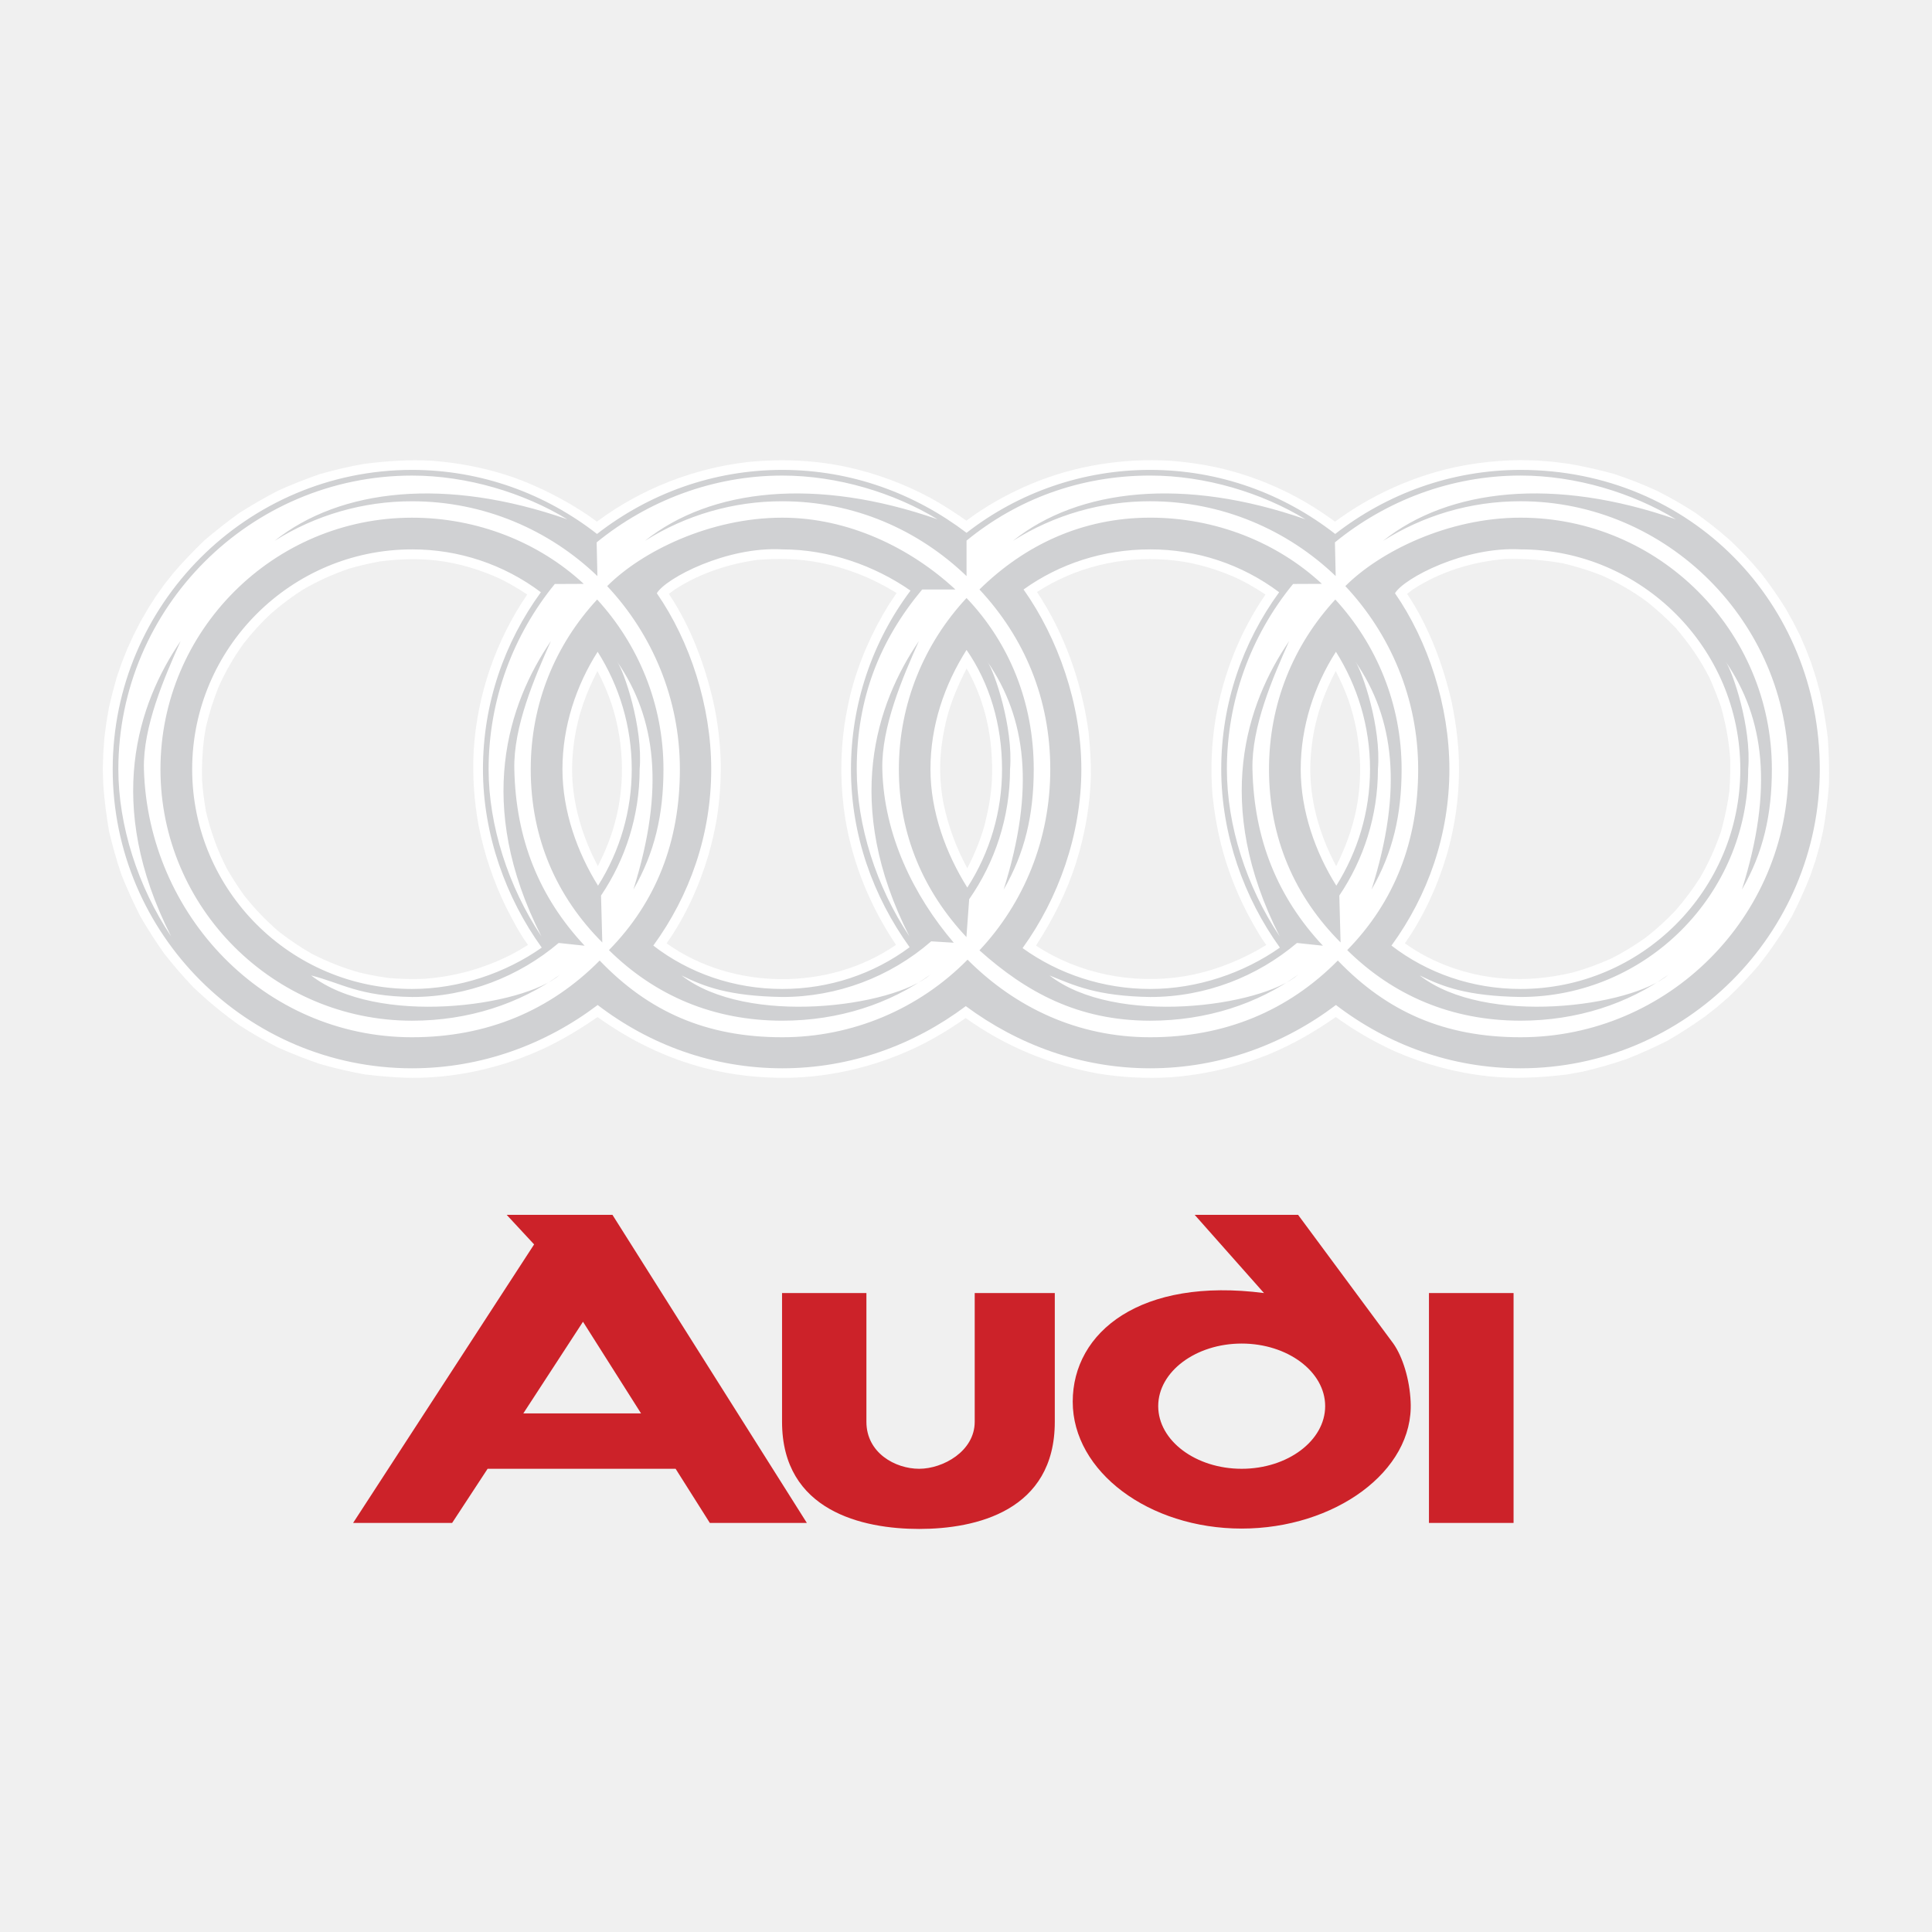
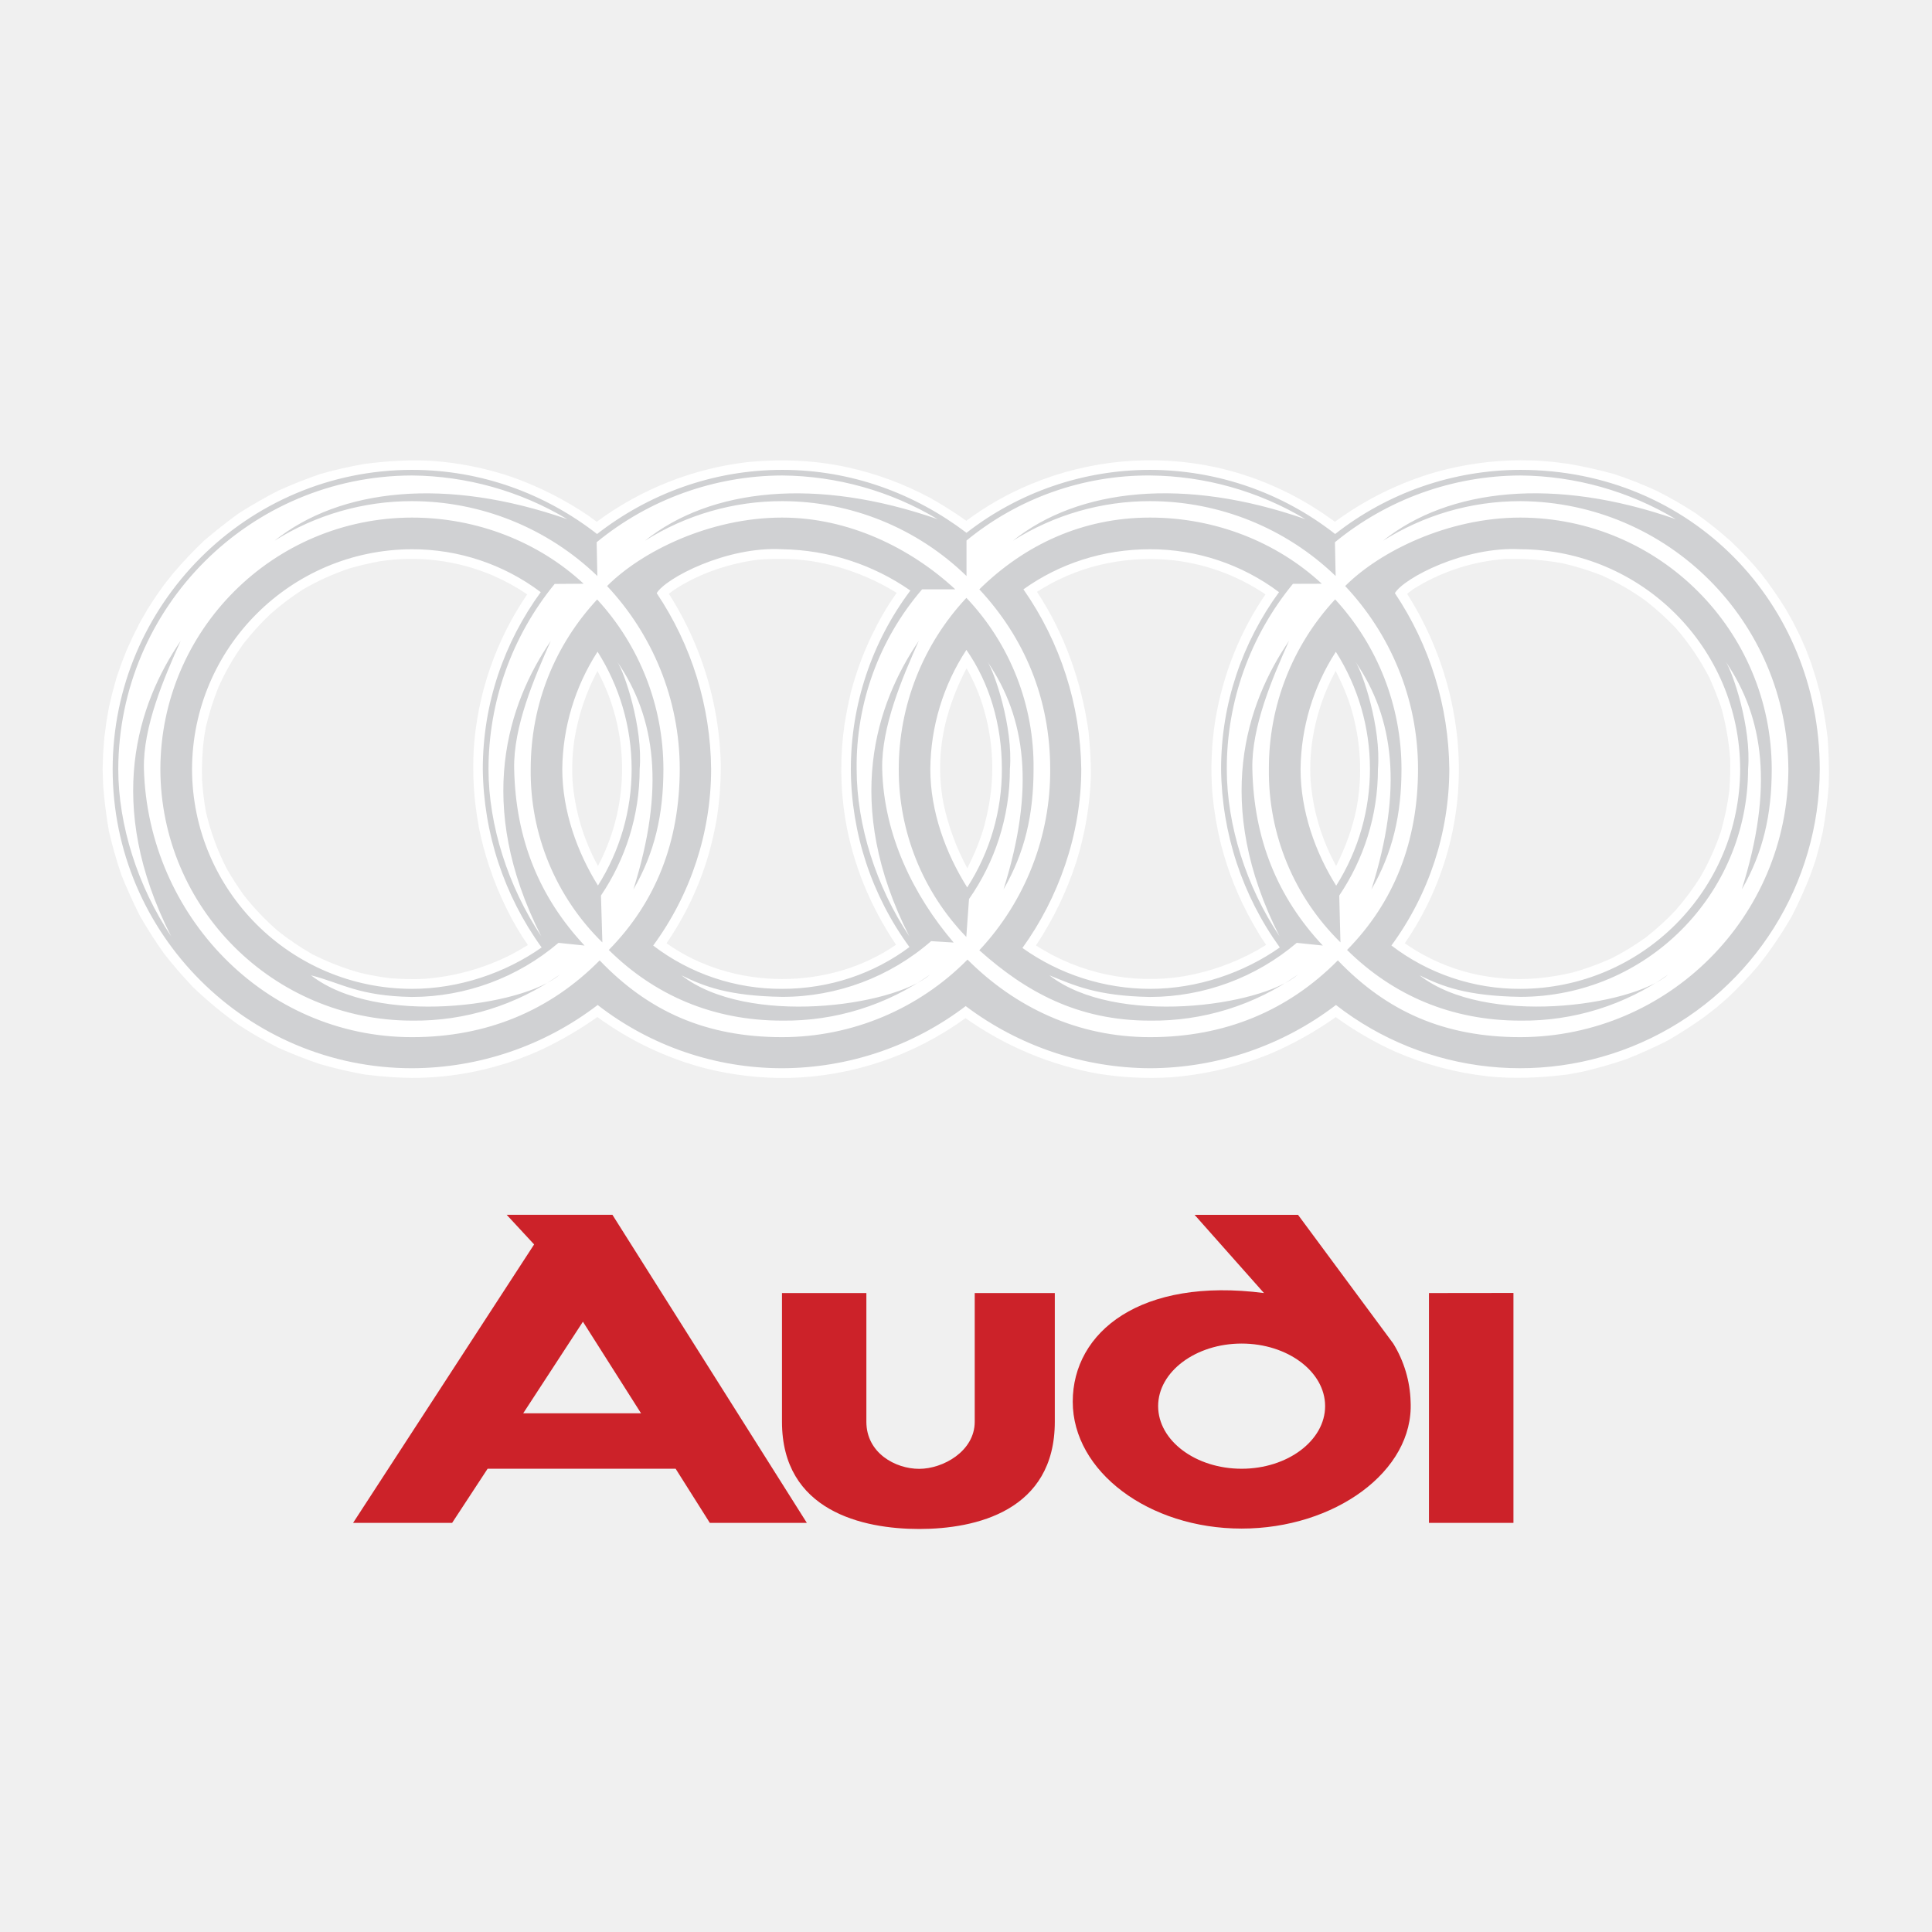
- <svg xmlns="http://www.w3.org/2000/svg" width="2500" height="2500" viewBox="0 0 192.756 192.756">
+ <svg xmlns="http://www.w3.org/2000/svg" width="2500" height="2500" viewBox="0 0 192.76 192.76">
  <g fill-rule="evenodd" clip-rule="evenodd">
-     <path d="M151.009 129.008v22.936h-8.442v-22.936h8.442zm-27.126 5.039c4.577 0 8.329 2.802 8.329 6.24 0 3.452-3.752 6.254-8.329 6.254s-8.328-2.802-8.328-6.254c0-3.438 3.751-6.24 8.328-6.24zm2.226-5.039l-6.916-7.804h10.317l9.504 12.843c.926 1.313 1.626 3.552 1.726 5.803.339 6.94-7.59 12.656-16.857 12.656s-16.857-5.69-16.857-12.656c-.001-6.978 6.802-12.431 19.083-10.842zm-39.667 12.844c0 3.113 2.888 4.689 5.264 4.689 2.376 0 5.541-1.751 5.541-4.689v-12.844h7.99v12.844c0 8.903-7.878 10.691-13.531 10.691-5.64 0-13.681-1.788-13.681-10.691v-12.844h8.417v12.844zm-25.338-20.648L80.5 151.943h-9.68l-3.414-5.402H48.649l-3.54 5.402H35.23l18.058-27.788-2.737-2.951h10.553zm2.852 19.809H52.213l5.953-9.142 5.79 9.142z" fill="#cc2229" />
-     <path d="M149.982 97.618c2.376.188 4.602-.051 6.928-.588a27.719 27.719 0 0 0 3.852-1.401 26.115 26.115 0 0 0 3.452-2.101 26.57 26.57 0 0 0 2.977-2.714 27.33 27.33 0 0 0 2.413-3.226c.875-1.489 1.538-2.989 2.102-4.627.375-1.363.662-2.688.838-4.077.075-1.087.1-2.139.075-3.214-.125-1.788-.438-3.426-.913-5.151a39.54 39.54 0 0 0-1.127-2.852c-.937-1.851-2.037-3.439-3.388-5.015a27.994 27.994 0 0 0-2.977-2.702 24.546 24.546 0 0 0-4.377-2.527 28.242 28.242 0 0 0-3.926-1.225 28.427 28.427 0 0 0-5.741-.425c-3.227.262-6.466 1.25-9.192 3.026-.187.137-.399.312-.587.449 2.151 3.24 3.576 7.016 4.439 10.78.25 1.213.45 2.428.575 3.652.412 3.888.025 7.828-1.051 11.58-.913 3.089-2.326 6.215-4.189 8.854 2.826 2.029 6.366 3.253 9.817 3.504zM134.513 69.78a23.612 23.612 0 0 0-1.25-2.826c-1.126 2.126-1.938 4.389-2.302 6.778-.199 1.362-.287 2.739-.199 4.127.187 2.964 1.139 5.939 2.551 8.554.9-1.813 1.576-3.603 1.988-5.59.688-3.402.475-7.004-.552-10.331l-.236-.712zM118.08 97.419c2.639-.438 5.016-1.327 7.354-2.603l.899-.537c-.5-.676-.938-1.451-1.351-2.177a32.134 32.134 0 0 1-3.177-7.928 34.409 34.409 0 0 1-.838-4.914 31.32 31.32 0 0 1 .301-7.492c.763-4.489 2.427-8.703 4.988-12.455-1.087-.713-2.213-1.376-3.413-1.876-2.038-.851-4.189-1.426-6.402-1.589-4.603-.35-9.104.713-12.981 3.215 2.751 4.139 4.452 8.991 5.14 13.906.15 1.488.25 2.901.238 4.401-.075 2.94-.575 5.804-1.451 8.617-.938 2.989-2.326 5.729-4.026 8.354 4.302 2.827 9.629 3.878 14.719 3.078zM97.782 69.593a18.85 18.85 0 0 0-1.337-2.901c-.799 1.538-1.488 3.126-1.938 4.79-.438 1.712-.712 3.477-.712 5.252.012 1.126.112 2.264.325 3.364a23.577 23.577 0 0 0 2.389 6.528c.699-1.364 1.3-2.789 1.712-4.265.375-1.489.651-2.927.739-4.452.087-2.077-.063-4.152-.539-6.166-.162-.713-.4-1.462-.639-2.15zm-12.928-.35c.812-3.189 2.113-6.14 3.838-8.942l.664-.987.1-.15c-2.39-1.476-4.953-2.501-7.716-3.039-2.001-.388-4.177-.426-6.204-.263-2.825.401-5.515 1.277-7.94 2.777-.288.188-.601.4-.863.612 2.165 3.24 3.576 7.016 4.44 10.78a32.57 32.57 0 0 1 .738 6.104 33.206 33.206 0 0 1-.4 5.564 35.253 35.253 0 0 1-.814 3.564c-.912 3.089-2.326 6.215-4.189 8.854 6.59 4.716 16.22 4.765 22.886.15-2.551-3.814-4.29-8.004-5.052-12.531a31.427 31.427 0 0 1-.087-9.442c.16-1.026.36-2.038.599-3.051zm-24.125.199a22.635 22.635 0 0 0-1.125-2.488c-1.113 2.126-1.927 4.389-2.289 6.778-.201 1.362-.289 2.739-.201 4.127.189 2.964 1.139 5.939 2.539 8.554.676-1.363 1.251-2.701 1.651-4.177 1.176-4.09.951-8.803-.575-12.794zM47.748 82.361a32.16 32.16 0 0 1-.487-7.516 31.181 31.181 0 0 1 5.34-15.532c-1.076-.713-2.214-1.376-3.402-1.876-2.051-.851-4.202-1.426-6.403-1.589-1.638-.125-3.264-.036-4.89.163a31.602 31.602 0 0 0-3.039.713 24.933 24.933 0 0 0-4.639 2.101 26.277 26.277 0 0 0-3.214 2.413 25.585 25.585 0 0 0-2.714 2.978 23.81 23.81 0 0 0-2.514 4.377 27.617 27.617 0 0 0-1.238 3.926l-.175 1.038a26.969 26.969 0 0 0-.212 4.252c.063 1.063.212 2.101.388 3.151.488 2.051 1.139 3.877 2.114 5.753a32.59 32.59 0 0 0 1.639 2.55c1.05 1.352 2.176 2.514 3.464 3.64a28.623 28.623 0 0 0 3.352 2.264c1.538.776 3.088 1.4 4.752 1.863 1 .237 2.051.438 3.076.562 1.15.075 2.263.125 3.401.062a22.598 22.598 0 0 0 8.73-2.451l.712-.388.888-.537c-.838-1.151-1.539-2.501-2.189-3.777a33.155 33.155 0 0 1-2.74-8.14zm122.356 19.058a46.036 46.036 0 0 1-3.739 2.414 47.953 47.953 0 0 1-4.102 1.838c-1.439.488-2.89.913-4.378 1.251l-1.513.275c-2.651.325-5.315.463-7.967.175a31.769 31.769 0 0 1-9.229-2.476 34.176 34.176 0 0 1-5.903-3.427c-2.063 1.438-4.19 2.677-6.515 3.652a32.514 32.514 0 0 1-10.018 2.362 32.862 32.862 0 0 1-7.191-.375c-4.765-.862-9.253-2.713-13.205-5.539-1.688 1.188-3.452 2.251-5.34 3.113-3.901 1.776-8.029 2.752-12.318 2.852-2.826.037-5.628-.263-8.38-.975-3.876-1.014-7.416-2.739-10.691-5.091-1.727 1.2-3.465 2.251-5.353 3.139-3.915 1.813-8.191 2.839-12.506 2.927-1.801.025-3.564-.125-5.34-.338a45.403 45.403 0 0 1-4.478-1.038 48.893 48.893 0 0 1-4.202-1.65 43.473 43.473 0 0 1-3.864-2.227 41.354 41.354 0 0 1-4.565-3.764 46.635 46.635 0 0 1-2.913-3.364 47.3 47.3 0 0 1-2.401-3.739 52.721 52.721 0 0 1-1.863-4.103 47.177 47.177 0 0 1-1.25-4.376 47.868 47.868 0 0 1-.575-4.615l-.05-1.576.05-1.588.112-1.563.201-1.539.262-1.513.363-1.501.4-1.45.487-1.425.563-1.413.625-1.363.675-1.326.75-1.301.788-1.239.863-1.212.913-1.15c.975-1.137 2-2.2 3.063-3.227a53.523 53.523 0 0 1 3.502-2.751 51.474 51.474 0 0 1 3.864-2.227 49.655 49.655 0 0 1 4.202-1.664c1.477-.413 2.964-.776 4.478-1.024 2.214-.276 4.439-.426 6.666-.3 2.826.212 5.577.762 8.229 1.688a34.166 34.166 0 0 1 7.316 3.727l.512.363.413.3c4.415-3.289 9.705-5.351 15.183-5.965 3.276-.312 6.59-.176 9.816.525a32.144 32.144 0 0 1 8.266 3.064c1.251.689 2.439 1.464 3.602 2.276 1.964-1.476 4.165-2.701 6.429-3.651 4.339-1.839 9.179-2.602 13.894-2.326 1.514.112 3.052.325 4.527.637a30.964 30.964 0 0 1 9.954 4.09c.663.424 1.351.888 1.976 1.35a31.807 31.807 0 0 1 10.093-4.964c2.751-.788 5.54-1.138 8.404-1.176l1.625.038 1.613.126 1.575.2a46.96 46.96 0 0 1 4.553 1.024 40.83 40.83 0 0 1 4.239 1.664 39.67 39.67 0 0 1 3.877 2.227c1.2.862 2.351 1.762 3.464 2.751a38.5 38.5 0 0 1 3.015 3.202 39.825 39.825 0 0 1 2.525 3.626l.726 1.301.676 1.326.587 1.363.538 1.4.463 1.438.399 1.45c.338 1.515.601 3.002.788 4.553.112 1.576.149 3.151.112 4.727a43.867 43.867 0 0 1-.588 4.615l-.35 1.501-.412 1.451-.488 1.424a43.034 43.034 0 0 1-1.851 4.103 39.827 39.827 0 0 1-3.326 4.902 41.903 41.903 0 0 1-3.064 3.226l-1.126.964-1.162.911z" fill="#fff" />
-     <path d="M60.091 94.029c-4.552-4.553-7.14-10.38-7.14-17.284 0-6.578 2.463-12.431 6.627-16.932 4.09 4.464 6.616 10.417 6.616 16.932 0 4.527-.875 8.342-3.002 12.005 3.165-10.054 2.251-17.133-1.625-22.748.7.988 2.601 6.528 2.251 10.742 0 4.665-1.426 9.005-3.853 12.606l.126 4.679zM181.56 76.746c0 16.446-13.419 29.838-29.852 29.838-6.878 0-13.231-2.339-18.421-6.314-5.201 3.927-11.593 6.314-18.533 6.314-6.854 0-13.182-2.339-18.396-6.202-5.215 3.902-11.504 6.202-18.308 6.202-6.878 0-13.23-2.339-18.421-6.314-5.19 3.927-11.593 6.314-18.521 6.314-16.446 0-29.864-13.393-29.864-29.838s13.418-29.864 29.864-29.864c6.928 0 13.331 2.39 18.457 6.391 5.141-4.001 11.556-6.391 18.485-6.391 6.928 0 13.244 2.376 18.383 6.278a29.762 29.762 0 0 1 18.321-6.278c6.94 0 13.332 2.39 18.459 6.391 5.151-4.001 11.567-6.391 18.495-6.391 17.058 0 29.852 13.382 29.852 29.864zm-29.852-26.737c-5.053 0-9.704 1.438-13.719 3.952 6.565-5.241 17.107-6.378 29.214-2.151-4.364-2.651-9.992-4.364-15.495-4.364-6.991 0-13.469 2.538-18.521 6.665l.075 3.364c-4.815-4.614-11.343-7.465-18.509-7.465a25.55 25.55 0 0 0-13.694 3.952c6.542-5.241 17.097-6.378 29.189-2.151-4.365-2.651-9.98-4.364-15.495-4.364-6.967 0-13.268 2.351-18.321 6.49v3.539c-4.801-4.614-11.217-7.465-18.383-7.465a25.586 25.586 0 0 0-13.706 3.952c6.552-5.241 17.095-6.378 29.2-2.151-4.365-2.651-9.979-4.364-15.494-4.364-6.979 0-13.456 2.538-18.521 6.665l.076 3.364c-4.802-4.614-11.331-7.465-18.496-7.465a25.656 25.656 0 0 0-13.718 3.952c6.565-5.241 17.107-6.378 29.212-2.151-4.364-2.651-9.992-4.364-15.494-4.364-16.133 0-29.301 13.181-29.301 29.3 0 5.603 1.95 11.73 5.264 16.67-6.69-13.193-3.314-23.223.952-29.463-1.639 3.664-3.777 8.566-3.664 12.793.413 14.545 12.03 26.738 26.75 26.738 7.465 0 13.768-2.651 18.721-7.654 4.902 5.115 10.643 7.654 18.221 7.654a25.92 25.92 0 0 0 18.482-7.741c4.767 4.777 10.981 7.741 18.222 7.741 7.479 0 13.77-2.651 18.721-7.654 4.915 5.115 10.643 7.654 18.233 7.654 14.72 0 26.725-12.018 26.725-26.738-.001-14.622-12.106-26.74-26.726-26.74zM92.906 93.917A22.637 22.637 0 0 1 78.05 99.47c-5.365-.089-7.767-1.026-10.055-2.151 6.553 5.102 21.11 3.126 24.823-.076-4.051 2.914-9.142 4.591-14.769 4.591-6.904 0-12.719-2.526-17.295-7.041 4.702-4.79 7.078-10.805 7.078-18.046 0-7.041-2.763-13.48-7.253-18.27 3.439-3.452 10.242-6.828 17.471-6.828 6.578 0 12.768 2.989 17.271 7.165h-3.315c-4.239 5.077-6.529 10.843-6.529 17.933 0 5.603 1.951 11.73 5.253 16.67-6.69-13.193-3.302-23.223.951-29.463-1.639 3.664-3.752 8.579-3.652 12.793.151 6.541 3.114 12.606 7.128 17.308l-2.251-.138zm3.514-.425c-4.227-4.502-6.74-10.168-6.74-16.746 0-6.578 2.563-12.593 6.752-17.083 4.265 4.477 6.704 10.417 6.704 17.083 0 4.527-.876 8.342-3.002 12.005 3.164-10.054 2.25-17.133-1.626-22.748.701.988 2.602 6.528 2.264 10.742 0 4.803-1.513 9.292-4.077 12.969l-.275 3.778zm1.301 1.324c4.428-4.727 7.065-11.042 7.065-18.071 0-7.041-2.575-13.118-7.065-17.933 4.502-4.426 10.255-7.165 17.033-7.165 6.541 0 12.668 2.463 17.133 6.603l-2.876.013a29.103 29.103 0 0 0-6.604 18.483c0 5.603 1.951 11.73 5.265 16.67-6.69-13.193-3.313-23.223.951-29.463-1.639 3.664-3.766 8.554-3.665 12.793.15 7.003 2.502 12.769 7.028 17.608l-2.588-.274c-3.952 3.34-9.079 5.391-14.645 5.391-5.365-.089-7.554-1.151-10.042-2.151 6.54 5.102 21.097 3.126 24.811-.076-4.052 2.914-9.142 4.591-14.769 4.591-7.215-.002-12.392-2.866-17.032-7.019zm4.302-.224c3.576 2.576 8.028 4.077 12.73 4.077 4.715 0 9.329-1.589 12.943-4.127-3.564-4.94-5.853-11.255-5.853-17.796 0-6.565 2.139-12.655 5.777-17.658a21.351 21.351 0 0 0-12.868-4.276c-4.702 0-9.055 1.438-12.631 4.001 3.438 4.853 5.765 11.468 5.765 17.933.002 6.541-2.299 12.906-5.863 17.846zm-5.514-6.04a21.72 21.72 0 0 0 3.464-11.806c0-4.427-1.227-8.566-3.54-11.905-2.226 3.514-3.601 7.566-3.601 11.905 0 4.252 1.55 8.416 3.677 11.806zm-5.754 5.952c-3.651-5.077-5.853-11.18-5.853-17.758a29.677 29.677 0 0 1 5.94-17.82c-3.577-2.489-8.141-4.114-12.78-4.114-5.566-.313-11.643 2.876-12.531 4.376 3.302 4.765 5.427 11.242 5.427 17.558 0 6.528-2.125 12.582-5.778 17.595 3.565 2.752 8.042 4.328 12.869 4.328 4.715 0 9.118-1.501 12.706-4.165zm-32.427-.15l-2.589-.274c-3.952 3.34-9.066 5.391-14.631 5.391-5.365-.089-6.955-1.364-10.068-2.151 6.555 5.102 21.11 3.126 24.837-.076-4.064 2.914-9.154 4.591-14.769 4.591-13.806 0-25.099-11.268-25.099-25.087 0-13.819 11.28-25.098 25.099-25.098 6.54 0 12.668 2.463 17.133 6.603l-2.889.013c-4.114 5.039-6.603 11.492-6.603 18.483 0 5.603 1.963 11.73 5.265 16.67-6.69-13.193-3.301-23.223.951-29.463-1.638 3.664-3.752 8.554-3.651 12.793.148 7 2.487 12.765 7.014 17.605zm1.338-5.99a21.695 21.695 0 0 0 3.363-11.619c0-4.276-1.237-8.29-3.401-11.718-2.138 3.352-3.513 7.442-3.513 11.718 0 4.19 1.487 8.317 3.551 11.619zm-5.615 6.178c-3.564-4.94-5.866-11.255-5.866-17.796 0-6.565 2.14-12.655 5.778-17.658a21.31 21.31 0 0 0-12.855-4.276c-12.081 0-21.935 9.854-21.935 21.934 0 12.082 9.854 21.923 21.935 21.923 4.703 0 9.33-1.589 12.943-4.127zm79.699-.513c-4.552-4.553-7.141-10.38-7.141-17.284 0-6.578 2.464-12.431 6.615-16.932 4.102 4.464 6.615 10.417 6.615 16.932 0 4.527-.874 8.342-3.001 12.005 3.177-10.054 2.251-17.133-1.613-22.748.688.988 2.602 6.528 2.251 10.742 0 4.665-1.425 9.005-3.852 12.606l.126 4.679zm.662.763c4.69-4.79 7.079-10.805 7.079-18.046 0-7.041-2.765-13.48-7.267-18.27 3.452-3.452 10.243-6.828 17.483-6.828 13.807 0 25.073 11.279 25.073 25.098 0 4.527-.862 8.342-2.988 12.005 3.164-10.054 2.238-17.133-1.625-22.748.688.988 2.601 6.528 2.25 10.742 0 12.518-10.204 22.724-22.71 22.724-5.365-.089-7.766-1.026-10.067-2.151 6.554 5.102 21.109 3.126 24.824-.076-4.052 2.914-9.142 4.591-14.757 4.591-6.902 0-12.718-2.526-17.295-7.041zm4.415-.451c3.576 2.752 8.053 4.328 12.881 4.328 12.067 0 21.923-9.842 21.923-21.923 0-12.08-9.855-21.934-21.923-21.934-5.565-.313-11.643 2.876-12.53 4.376 3.301 4.765 5.428 11.242 5.428 17.558-.001 6.527-2.127 12.581-5.779 17.595zm-5.502-5.977c2.125-3.389 3.363-7.366 3.363-11.619 0-4.276-1.25-8.29-3.401-11.718-2.151 3.352-3.515 7.442-3.515 11.718 0 4.19 1.477 8.317 3.553 11.619z" fill="#d0d1d3" />
+     <path fill="#cc2229" d="M151 129v22.94h-8.43v-22.93zm-27.12 5.05c4.58 0 8.33 2.8 8.33 6.24s-3.75 6.25-8.33 6.25-8.33-2.8-8.33-6.25c0-3.44 3.76-6.24 8.33-6.24m2.23-5.04-6.92-7.8h10.32l9.5 12.84a11.7 11.7 0 0 1 1.73 5.8c.34 6.94-7.59 12.66-16.86 12.66s-16.85-5.7-16.85-12.66c0-6.98 6.8-12.43 19.08-10.84m-39.67 12.84c0 3.12 2.89 4.7 5.27 4.7s5.54-1.76 5.54-4.7v-12.84h7.99v12.84c0 8.9-7.88 10.7-13.53 10.7s-13.69-1.8-13.69-10.7v-12.84h8.42zM61.1 121.2l19.4 30.74h-9.68l-3.41-5.4H48.65l-3.54 5.4h-9.88l18.06-27.78-2.74-2.96zm2.86 19.81H52.2l5.96-9.14z" />
+     <path fill="#fff" d="M149.98 97.62c2.38.19 4.6-.05 6.93-.59a28 28 0 0 0 3.85-1.4 26 26 0 0 0 3.45-2.1 27 27 0 0 0 2.98-2.72 27 27 0 0 0 2.41-3.22 25 25 0 0 0 2.1-4.63c.38-1.36.67-2.69.84-4.08q.12-1.6.08-3.21a26 26 0 0 0-.91-5.15 40 40 0 0 0-1.13-2.85 25 25 0 0 0-3.39-5.02 28 28 0 0 0-2.98-2.7 25 25 0 0 0-4.37-2.53 28 28 0 0 0-3.93-1.22 28 28 0 0 0-5.74-.43 20 20 0 0 0-9.2 3.03l-.58.45a33 33 0 0 1 5.01 14.43 30.6 30.6 0 0 1-5.24 20.43 19.6 19.6 0 0 0 9.82 3.5m-15.47-27.84a24 24 0 0 0-1.25-2.83 21 21 0 0 0-2.3 6.78q-.32 2.04-.2 4.13a21 21 0 0 0 2.55 8.55c.9-1.81 1.58-3.6 2-5.59.68-3.4.47-7-.56-10.33zm-16.43 27.64a23 23 0 0 0 7.35-2.6l.9-.54c-.5-.68-.93-1.45-1.35-2.18a32 32 0 0 1-3.18-7.93 34 34 0 0 1-.83-4.91 31 31 0 0 1 .3-7.5c.76-4.48 2.43-8.7 4.99-12.45a20.6 20.6 0 0 0-9.81-3.46c-4.61-.35-9.11.71-12.99 3.21 2.75 4.14 4.45 9 5.14 13.9.15 1.5.25 2.91.24 4.41q-.13 4.4-1.45 8.62a34 34 0 0 1-4.03 8.35 21 21 0 0 0 14.72 3.08m-20.3-27.83a19 19 0 0 0-1.34-2.9 24 24 0 0 0-1.93 4.8 19 19 0 0 0-.39 8.62 24 24 0 0 0 2.39 6.52c.7-1.37 1.3-2.8 1.71-4.27.38-1.49.65-2.93.74-4.45a21 21 0 0 0-1.18-8.32m-12.93-.35a32 32 0 0 1 3.84-8.94l.67-.99.1-.15a23 23 0 0 0-7.72-3.03c-2-.4-4.18-.43-6.2-.27-2.83.4-5.52 1.28-7.94 2.78q-.46.29-.87.61a33 33 0 0 1 4.44 10.78 33 33 0 0 1 .74 6.1 33 33 0 0 1-.4 5.57 35 35 0 0 1-.81 3.56 31 31 0 0 1-4.2 8.86c6.6 4.71 16.23 4.76 22.9.15-2.56-3.82-4.3-8-5.06-12.53a31 31 0 0 1-.08-9.45q.24-1.53.6-3.05m-24.12.2a23 23 0 0 0-1.13-2.49 22 22 0 0 0-2.29 6.78q-.31 2.04-.2 4.13a21 21 0 0 0 2.54 8.55 20.7 20.7 0 0 0 1.08-16.97M47.75 82.36a32 32 0 0 1-.49-7.51A31 31 0 0 1 52.6 59.3a21 21 0 0 0-3.4-1.87A20.7 20.7 0 0 0 37.9 56a32 32 0 0 0-3.03.71 25 25 0 0 0-4.64 2.1A26 26 0 0 0 27 61.25a26 26 0 0 0-2.71 2.98 24 24 0 0 0-2.51 4.37 28 28 0 0 0-1.24 3.93l-.18 1.04a27 27 0 0 0-.2 4.25q.1 1.58.38 3.15a24 24 0 0 0 2.11 5.75 33 33 0 0 0 1.64 2.55 26 26 0 0 0 3.47 3.64 29 29 0 0 0 3.35 2.27 26 26 0 0 0 4.75 1.86q1.52.37 3.08.56c1.15.08 2.26.13 3.4.06a23 23 0 0 0 8.73-2.45l.7-.39.9-.53a28 28 0 0 1-2.2-3.78 33 33 0 0 1-2.73-8.14m122.35 19.06a46 46 0 0 1-3.74 2.41 48 48 0 0 1-4.1 1.84q-2.15.74-4.38 1.25l-1.5.28c-2.66.32-5.32.46-7.98.17a32 32 0 0 1-9.22-2.47 34 34 0 0 1-5.9-3.43 35 35 0 0 1-6.52 3.65 33 33 0 0 1-10.02 2.36 33 33 0 0 1-7.2-.37 33 33 0 0 1-13.2-5.54 31.3 31.3 0 0 1-17.66 5.97 32 32 0 0 1-8.37-.98 32 32 0 0 1-10.7-5.1 37 37 0 0 1-5.35 3.15 31 31 0 0 1-12.5 2.92c-1.8.03-3.57-.12-5.34-.33a45 45 0 0 1-4.48-1.04 49 49 0 0 1-4.2-1.65 44 44 0 0 1-3.87-2.23 41 41 0 0 1-4.56-3.76 47 47 0 0 1-2.92-3.37 47 47 0 0 1-2.4-3.74 53 53 0 0 1-1.86-4.1 47 47 0 0 1-1.25-4.37 48 48 0 0 1-.58-4.62l-.05-1.58.05-1.58.12-1.57.2-1.54.26-1.5.36-1.51.4-1.45.49-1.42.56-1.42.63-1.36.67-1.33.75-1.3.8-1.24.85-1.2.92-1.16q1.46-1.7 3.06-3.23a54 54 0 0 1 3.5-2.75 52 52 0 0 1 3.87-2.22 50 50 0 0 1 4.2-1.67q2.2-.63 4.48-1.02c2.21-.28 4.43-.43 6.66-.3q4.25.3 8.23 1.69a34 34 0 0 1 7.32 3.72l.5.37.42.3a31.4 31.4 0 0 1 15.18-5.97c3.28-.31 6.6-.17 9.82.53a32 32 0 0 1 8.27 3.06 40 40 0 0 1 3.6 2.28 30 30 0 0 1 6.43-3.65 31 31 0 0 1 18.42-1.7 31 31 0 0 1 9.95 4.1q1.02.64 1.98 1.35a32 32 0 0 1 10.1-4.97 32 32 0 0 1 8.4-1.17l1.62.03 1.61.13 1.58.2a47 47 0 0 1 4.55 1.02 41 41 0 0 1 4.24 1.67 40 40 0 0 1 3.88 2.23 43 43 0 0 1 3.46 2.75 39 39 0 0 1 3.02 3.2 40 40 0 0 1 2.52 3.62l.73 1.3.67 1.33.6 1.36.53 1.4.46 1.44.4 1.45c.34 1.52.6 3 .79 4.56q.17 2.36.11 4.72a44 44 0 0 1-.59 4.62l-.35 1.5-.4 1.45-.5 1.42a43 43 0 0 1-1.85 4.1 40 40 0 0 1-3.32 4.9 42 42 0 0 1-3.07 3.23l-1.12.97z" />
+     <path fill="#d0d1d3" d="M60.1 94.03a23.8 23.8 0 0 1-7.15-17.29c0-6.57 2.46-12.43 6.63-16.93a25 25 0 0 1 6.61 16.93c0 4.53-.87 8.35-3 12.01C66.36 78.7 65.44 71.62 61.57 66c.7.99 2.6 6.53 2.25 10.74 0 4.67-1.43 9-3.86 12.61zm121.46-17.28a29.9 29.9 0 0 1-48.27 23.52 30.7 30.7 0 0 1-18.54 6.31 30.8 30.8 0 0 1-18.4-6.2 30.4 30.4 0 0 1-18.3 6.2 30 30 0 0 1-18.42-6.31 30.6 30.6 0 0 1-18.52 6.31c-16.45 0-29.87-13.39-29.87-29.83s13.42-29.87 29.87-29.87c6.93 0 13.33 2.4 18.46 6.4 5.14-4 11.55-6.4 18.48-6.4s13.24 2.38 18.38 6.28a29.8 29.8 0 0 1 18.32-6.28 30 30 0 0 1 18.46 6.4 30 30 0 0 1 18.5-6.4c17.06 0 29.85 13.38 29.85 29.87M151.71 50c-5.06 0-9.7 1.44-13.72 3.95 6.56-5.24 17.1-6.38 29.21-2.15a30.7 30.7 0 0 0-15.5-4.36 29.3 29.3 0 0 0-18.51 6.66l.07 3.37a26.7 26.7 0 0 0-18.5-7.47 25.6 25.6 0 0 0-13.7 3.95c6.54-5.24 17.1-6.38 29.19-2.15a30.7 30.7 0 0 0-15.5-4.36 28.6 28.6 0 0 0-18.32 6.49v3.54A26.4 26.4 0 0 0 78.05 50a25.6 25.6 0 0 0-13.7 3.95c6.54-5.24 17.09-6.37 29.2-2.15a30.7 30.7 0 0 0-15.5-4.36 29.3 29.3 0 0 0-18.52 6.66l.07 3.37A26.7 26.7 0 0 0 41.1 50a25.7 25.7 0 0 0-13.71 3.95c6.56-5.24 17.1-6.37 29.21-2.15a30.7 30.7 0 0 0-15.5-4.36 29.37 29.37 0 0 0-29.3 29.3c0 5.6 1.96 11.73 5.27 16.67-6.69-13.2-3.31-23.22.95-29.46-1.64 3.66-3.77 8.56-3.66 12.79.41 14.54 12.03 26.74 26.75 26.74 7.46 0 13.77-2.65 18.72-7.66 4.9 5.12 10.64 7.66 18.22 7.66a26 26 0 0 0 18.48-7.74c4.77 4.77 10.98 7.74 18.22 7.74 7.48 0 13.77-2.65 18.73-7.66 4.91 5.12 10.64 7.66 18.23 7.66a26.8 26.8 0 0 0 26.72-26.74A26.9 26.9 0 0 0 151.71 50M92.9 93.9a22.6 22.6 0 0 1-14.86 5.56c-5.36-.09-7.77-1.03-10.05-2.15 6.55 5.1 21.1 3.13 24.82-.08a25 25 0 0 1-14.77 4.6c-6.9 0-12.72-2.53-17.3-7.05q7.06-7.18 7.08-18.04c0-7.04-2.76-13.48-7.25-18.27 3.44-3.45 10.24-6.83 17.47-6.83 6.58 0 12.77 2.99 17.27 7.16H92a27 27 0 0 0-6.53 17.94c0 5.6 1.95 11.73 5.25 16.67-6.69-13.2-3.3-23.23.95-29.47-1.64 3.67-3.75 8.58-3.65 12.8.15 6.54 3.11 12.6 7.13 17.3zm3.51-.42a24 24 0 0 1-6.74-16.74 25 25 0 0 1 6.75-17.09 24.4 24.4 0 0 1 6.7 17.09c0 4.52-.87 8.34-3 12 3.17-10.05 2.25-17.13-1.62-22.75.7 1 2.6 6.53 2.26 10.75 0 4.8-1.51 9.29-4.08 12.96zm1.3 1.33a26.2 26.2 0 0 0 7.07-18.07c0-7.05-2.58-13.12-7.07-17.94 4.5-4.42 10.26-7.16 17.03-7.16 6.55 0 12.67 2.46 17.14 6.6l-2.88.01a29 29 0 0 0-6.6 18.49c0 5.6 1.95 11.73 5.26 16.67-6.69-13.2-3.31-23.23.95-29.47-1.64 3.67-3.76 8.56-3.66 12.8.15 7 2.5 12.77 7.03 17.6l-2.6-.27a22.7 22.7 0 0 1-14.64 5.4c-5.36-.1-7.55-1.16-10.04-2.16 6.54 5.1 21.1 3.13 24.81-.08a25 25 0 0 1-14.77 4.6c-7.21 0-12.39-2.87-17.03-7.02m4.3-.23a22 22 0 0 0 12.73 4.08c4.72 0 9.33-1.59 12.95-4.13a31 31 0 0 1-5.86-17.8c0-6.56 2.14-12.65 5.78-17.65a21.4 21.4 0 0 0-12.87-4.28c-4.7 0-9.05 1.44-12.63 4a32 32 0 0 1 5.77 17.94c0 6.54-2.3 12.9-5.87 17.84m-5.51-6.04a21.7 21.7 0 0 0 3.46-11.8c0-4.43-1.22-8.57-3.54-11.9a22 22 0 0 0-3.6 11.9c0 4.25 1.55 8.41 3.68 11.8m-5.76 5.95a30.3 30.3 0 0 1-5.85-17.75 29.7 29.7 0 0 1 5.94-17.82 23 23 0 0 0-12.78-4.12c-5.56-.31-11.64 2.88-12.53 4.38a32 32 0 0 1 5.43 17.56 29.8 29.8 0 0 1-5.78 17.6 21 21 0 0 0 12.87 4.32c4.71 0 9.12-1.5 12.7-4.17m-32.42-.15-2.6-.27a22.6 22.6 0 0 1-14.62 5.4c-5.37-.1-6.96-1.37-10.07-2.16 6.56 5.1 21.11 3.13 24.84-.08a25 25 0 0 1-14.77 4.6A25.15 25.15 0 0 1 16 76.73a25.15 25.15 0 0 1 25.1-25.09c6.54 0 12.67 2.46 17.13 6.6l-2.89.02a29.2 29.2 0 0 0-6.6 18.48c0 5.6 1.96 11.73 5.26 16.67-6.69-13.2-3.3-23.22.95-29.46-1.63 3.66-3.75 8.55-3.65 12.79.15 7 2.5 12.76 7.02 17.6m1.34-5.99a21.7 21.7 0 0 0 3.36-11.62c0-4.27-1.24-8.29-3.4-11.71a22 22 0 0 0-3.52 11.71c0 4.2 1.5 8.32 3.56 11.62m-5.62 6.18a31 31 0 0 1-5.87-17.8c0-6.56 2.14-12.65 5.78-17.65A21.3 21.3 0 0 0 41.1 54.8a22 22 0 0 0-21.94 21.94A21.97 21.97 0 0 0 41.1 98.66c4.7 0 9.33-1.59 12.94-4.13m79.7-.51a23.8 23.8 0 0 1-7.14-17.29 24.7 24.7 0 0 1 6.61-16.93 25 25 0 0 1 6.62 16.93c0 4.53-.88 8.35-3 12.01C140 78.7 139.09 71.62 135.22 66c.7.99 2.6 6.53 2.26 10.74 0 4.67-1.43 9-3.86 12.61zm.66.76q7.06-7.18 7.08-18.04c0-7.05-2.76-13.48-7.27-18.27 3.46-3.46 10.25-6.83 17.49-6.83a25.14 25.14 0 0 1 25.07 25.1c0 4.52-.86 8.34-2.99 12 3.17-10.05 2.24-17.13-1.62-22.75.69 1 2.6 6.53 2.25 10.74a22.76 22.76 0 0 1-22.71 22.73c-5.37-.09-7.77-1.03-10.07-2.15 6.55 5.1 21.1 3.12 24.82-.08a25 25 0 0 1-14.75 4.6c-6.9 0-12.72-2.53-17.3-7.05m4.42-.45a21 21 0 0 0 12.88 4.33 21.97 21.97 0 0 0 21.92-21.92A22 22 0 0 0 151.7 54.8c-5.57-.31-11.65 2.88-12.53 4.38a32 32 0 0 1 5.43 17.56 29.8 29.8 0 0 1-5.78 17.6m-5.5-5.98a21.8 21.8 0 0 0-.04-23.33 22 22 0 0 0-3.52 11.71c0 4.2 1.48 8.32 3.55 11.62" />
  </g>
</svg>
